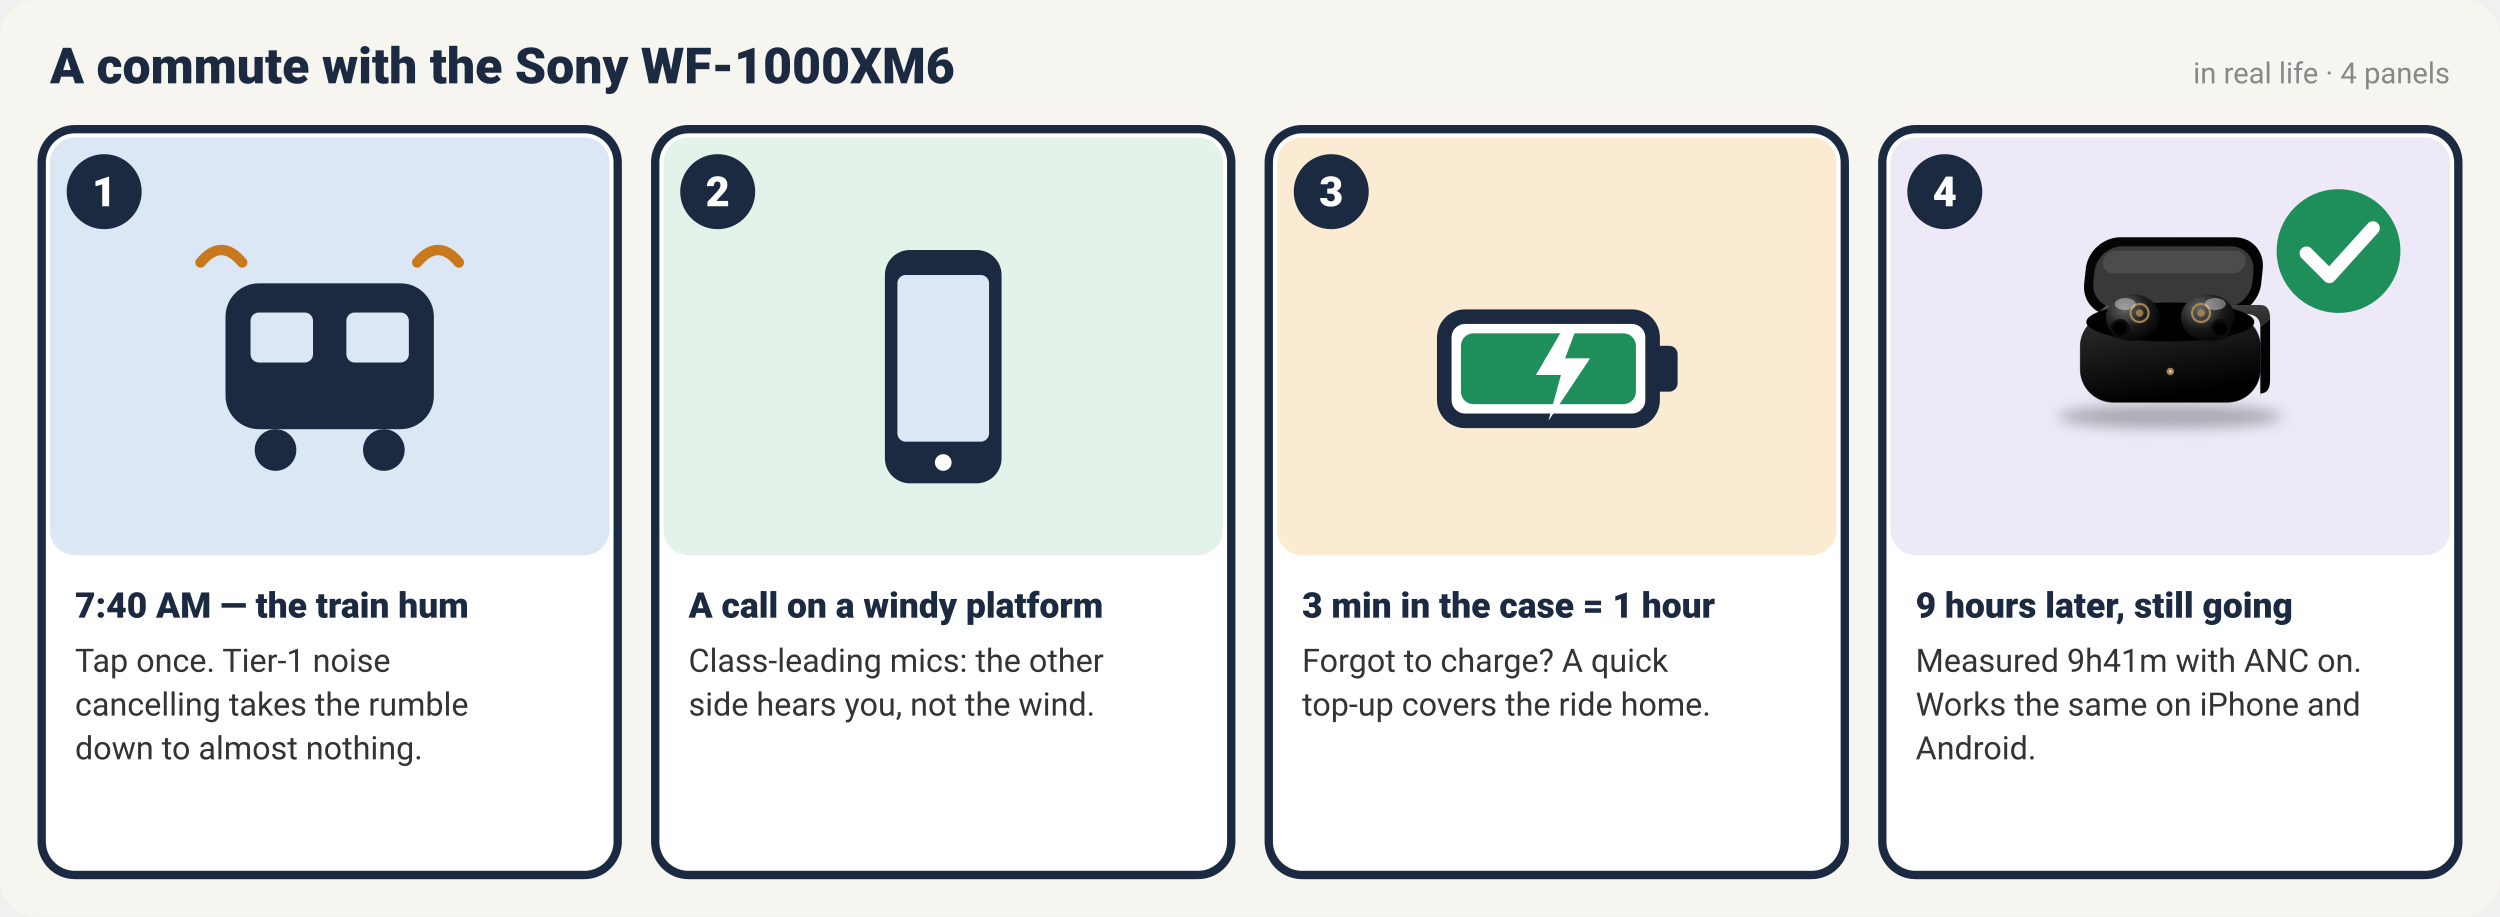
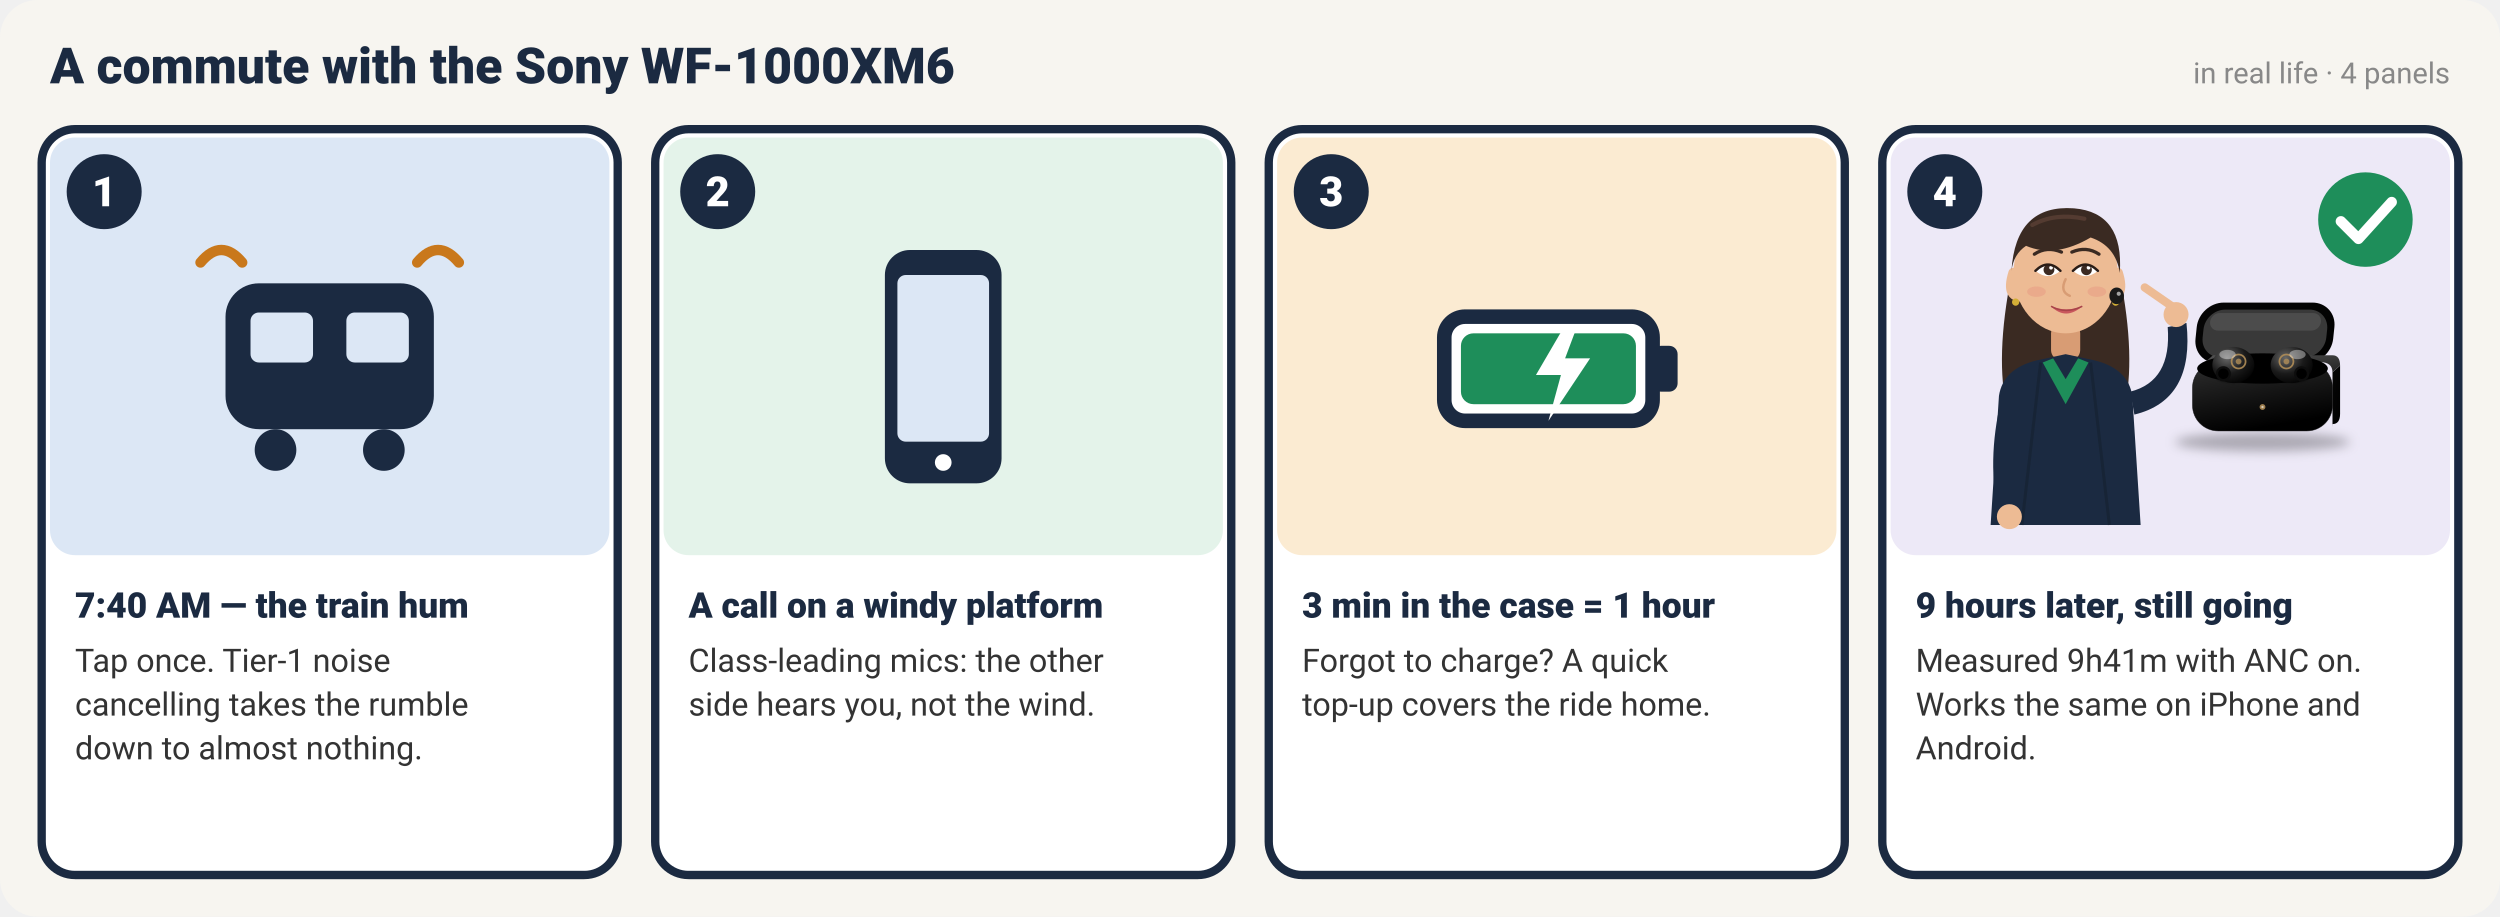
<svg xmlns="http://www.w3.org/2000/svg" viewBox="0 0 1200 440" role="img" aria-label="A commute with the Sony WF-1000XM6">
  <rect width="1200" height="440" rx="18" fill="#F7F5F0" />
  <text x="24" y="40" font-family="-apple-system,Segoe UI,Roboto,Helvetica,Arial,sans-serif" font-size="24" font-weight="800" fill="#1B2A41">A commute with the Sony WF-1000XM6</text>
  <text x="1176" y="40" text-anchor="end" font-family="-apple-system,Segoe UI,Roboto,Helvetica,Arial,sans-serif" font-size="14" fill="#888">in real life · 4 panels</text>
  <rect x="20.0" y="62" width="276.5" height="358" rx="16" fill="#fff" stroke="#1B2A41" stroke-width="4" />
  <rect x="24.0" y="66" width="268.5" height="200.48" rx="12" fill="#DCE7F5" />
  <circle cx="50.0" cy="92" r="18" fill="#1B2A41" />
  <text x="50.0" y="99" text-anchor="middle" font-family="-apple-system,Segoe UI,Roboto,Helvetica,Arial,sans-serif" font-size="20" font-weight="800" fill="#fff">1</text>
  <g transform="translate(88.25 106) scale(1.0)">
    <rect x="20" y="30" width="100" height="70" rx="16" fill="#1B2A41" />
    <rect x="32" y="44" width="30" height="24" rx="4" fill="#DCE7F5" />
    <rect x="78" y="44" width="30" height="24" rx="4" fill="#DCE7F5" />
    <circle cx="44" cy="110" r="10" fill="#1B2A41" />
    <circle cx="96" cy="110" r="10" fill="#1B2A41" />
    <path d="M 8 20 q 10 -12 20 0 M 112 20 q 10 -12 20 0" stroke="#C9781B" stroke-width="5" fill="none" stroke-linecap="round" />
  </g>
  <text x="36.0" y="296.48" font-family="-apple-system,Segoe UI,Roboto,Helvetica,Arial,sans-serif" font-size="17" font-weight="800" fill="#1B2A41">7:40 AM — the train hum</text>
  <text x="36.0" y="322.48" font-family="-apple-system,Segoe UI,Roboto,Helvetica,Arial,sans-serif" font-size="15.5" fill="#333">Tap once. Tier-1 noise</text>
  <text x="36.0" y="343.48" font-family="-apple-system,Segoe UI,Roboto,Helvetica,Arial,sans-serif" font-size="15.5" fill="#333">cancelling takes the rumble</text>
  <text x="36.0" y="364.48" font-family="-apple-system,Segoe UI,Roboto,Helvetica,Arial,sans-serif" font-size="15.5" fill="#333">down to almost nothing.</text>
  <rect x="314.5" y="62" width="276.5" height="358" rx="16" fill="#fff" stroke="#1B2A41" stroke-width="4" />
  <rect x="318.5" y="66" width="268.5" height="200.48" rx="12" fill="#E4F3EA" />
  <circle cx="344.5" cy="92" r="18" fill="#1B2A41" />
  <text x="344.5" y="99" text-anchor="middle" font-family="-apple-system,Segoe UI,Roboto,Helvetica,Arial,sans-serif" font-size="20" font-weight="800" fill="#fff">2</text>
  <g transform="translate(382.75 106) scale(1.0)">
    <rect x="42" y="14" width="56" height="112" rx="12" fill="#1B2A41" />
    <rect x="48" y="26" width="44" height="80" rx="4" fill="#DCE7F5" />
    <circle cx="70" cy="116" r="4" fill="#fff" />
  </g>
  <text x="330.5" y="296.48" font-family="-apple-system,Segoe UI,Roboto,Helvetica,Arial,sans-serif" font-size="17" font-weight="800" fill="#1B2A41">A call on a windy platform</text>
  <text x="330.5" y="322.48" font-family="-apple-system,Segoe UI,Roboto,Helvetica,Arial,sans-serif" font-size="15.5" fill="#333">Class-leading mics: the other</text>
  <text x="330.5" y="343.48" font-family="-apple-system,Segoe UI,Roboto,Helvetica,Arial,sans-serif" font-size="15.5" fill="#333">side hears you, not the wind.</text>
  <rect x="609.0" y="62" width="276.5" height="358" rx="16" fill="#fff" stroke="#1B2A41" stroke-width="4" />
  <rect x="613.0" y="66" width="268.5" height="200.48" rx="12" fill="#FBEBD2" />
  <circle cx="639.0" cy="92" r="18" fill="#1B2A41" />
  <text x="639.0" y="99" text-anchor="middle" font-family="-apple-system,Segoe UI,Roboto,Helvetica,Arial,sans-serif" font-size="20" font-weight="800" fill="#fff">3</text>
  <g transform="translate(677.25 106) scale(1.0)">
    <rect x="16" y="46" width="100" height="50" rx="10" fill="#fff" stroke="#1B2A41" stroke-width="7" />
    <rect x="116" y="60" width="12" height="22" rx="4" fill="#1B2A41" />
    <rect x="24" y="54" width="84" height="34" rx="6" fill="#1E8E5A" />
    <path d="M 74 50 L 60 74 h 12 l -6 22 l 20 -30 h -12 l 6 -16 z" fill="#fff" />
  </g>
  <text x="625.0" y="296.48" font-family="-apple-system,Segoe UI,Roboto,Helvetica,Arial,sans-serif" font-size="17" font-weight="800" fill="#1B2A41">3 min in the case = 1 hour</text>
  <text x="625.0" y="322.48" font-family="-apple-system,Segoe UI,Roboto,Helvetica,Arial,sans-serif" font-size="15.5" fill="#333">Forgot to charge? A quick</text>
  <text x="625.0" y="343.48" font-family="-apple-system,Segoe UI,Roboto,Helvetica,Arial,sans-serif" font-size="15.5" fill="#333">top-up covers the ride home.</text>
  <rect x="903.5" y="62" width="276.5" height="358" rx="16" fill="#fff" stroke="#1B2A41" stroke-width="4" />
  <rect x="907.5" y="66" width="268.5" height="200.48" rx="12" fill="#EDE9F7" />
  <circle cx="933.5" cy="92" r="18" fill="#1B2A41" />
  <text x="933.5" y="99" text-anchor="middle" font-family="-apple-system,Segoe UI,Roboto,Helvetica,Arial,sans-serif" font-size="20" font-weight="800" fill="#fff">4</text>
-   <g transform="translate(933.75 84) scale(0.36)">
+   <g transform="translate(911.5 72) scale(0.5)">
+     <path d="M 108 120 Q 92 200 104 250 L 216 250 Q 228 200 212 120 Q 160 40 108 120 Z" fill="#3A2A22" />
+     <rect x="146" y="166" width="28" height="36" rx="10" fill="#D89C74" />
+     <path d="M 96 236 Q 100 210 132 202 L 160 196 L 188 202 Q 220 210 224 236 L 232 360 L 88 360 Z" fill="#1B2A41" />
+     <path d="M 138 204 L 160 244 L 182 204 L 172 200 L 160 220 L 148 200 Z" fill="#1E8E5A" />
+     <path d="M 136 204 L 118 360 M 184 204 L 202 360" stroke="#14202F" stroke-width="3" fill="none" opacity="0.6" />
+     <path d="M 98 240 Q 84 300 96 350 L 116 348 Q 108 300 118 244 Z" fill="#1B2A41" />
+     <circle cx="106" cy="352" r="12" fill="#EDBB94" />
+     <ellipse cx="160" cy="118" rx="50" ry="58" fill="#EDBB94" />
+     <path d="M 110 118 q -8 26 12 22 M 210 118 q 8 26 -12 22" stroke="#EDBB94" stroke-width="10" stroke-linecap="round" fill="none" />
+     <path d="M 108 116 Q 112 52 168 56 Q 216 60 212 118 Q 208 92 184 84 Q 150 104 122 92 Q 110 100 108 116 Z" fill="#3A2A22" />
+     <path d="M 128 72 Q 150 60 178 66" stroke="#5A4034" stroke-width="4" fill="none" stroke-linecap="round" opacity="0.8" />
+     <path d="M 130 100 q 12 -8 26 -2 M 166 98 q 14 -6 26 2" stroke="#3A2A22" stroke-width="3.2" fill="none" stroke-linecap="round" />
+     <path d="M 131 116 q 12 -12 24 0 q -12 10 -24 0 z" fill="#fff" />
+     <circle cx="144" cy="115" r="5.2" fill="#3B2A22" />
+     <circle cx="146" cy="113" r="1.8" fill="#fff" />
+     <path d="M 131 116 q 12 -12 24 0" stroke="#2A1D17" stroke-width="2.4" fill="none" stroke-linecap="round" />
+     <path d="M 167 116 q 12 -12 24 0 q -12 10 -24 0 z" fill="#fff" />
+     <circle cx="180" cy="115" r="5.2" fill="#3B2A22" />
+     <circle cx="182" cy="113" r="1.8" fill="#fff" />
+     <path d="M 167 116 q 12 -12 24 0" stroke="#2A1D17" stroke-width="2.4" fill="none" stroke-linecap="round" />
+     <path d="M 160 124 q -6 12 4 16" stroke="#D89C74" stroke-width="2.4" fill="none" stroke-linecap="round" />
+     <path d="M 146 150 q 14 14 30 0 q -15 6 -30 0 z" fill="#C9575D" />
+     <path d="M 146 150 q 14 8 30 0" stroke="#A8434A" stroke-width="1.5" fill="none" />
+     <ellipse cx="132" cy="136" rx="9" ry="5" fill="#E58A7A" opacity="0.35" />
+     <ellipse cx="190" cy="136" rx="9" ry="5" fill="#E58A7A" opacity="0.35" />
+     <circle cx="112" cy="146" r="3.5" fill="#D4AF37" />
+     <circle cx="208" cy="146" r="3.5" fill="#D4AF37" />
+     <ellipse cx="209" cy="140" rx="7" ry="8" fill="#1A1A1A" />
+     <circle cx="211" cy="138" r="2" fill="#fff" opacity="0.6" />
+     <path d="M 222 232 Q 262 222 258 170 L 276 166 Q 284 240 226 254 Z" fill="#1B2A41" />
+     <circle cx="266" cy="158" r="12" fill="#EDBB94" />
+     <path d="M 262 150 L 236 132" stroke="#EDBB94" stroke-width="8" stroke-linecap="round" />
+   </g>
+   <g transform="translate(1002.0 122) scale(0.28)">
    <defs>
      <radialGradient id="s3-bg" cx="50%" cy="38%" r="72%">
        <stop offset="0" stop-color="#ffffff" />
        <stop offset="0.7" stop-color="#f3f3f1" />
        <stop offset="1" stop-color="#e4e4e1" />
      </radialGradient>
      <filter id="s3-blur" x="-30%" y="-80%" width="160%" height="300%">
        <feGaussianBlur stdDeviation="9" />
      </filter>
      <filter id="s3-soft" x="-20%" y="-20%" width="140%" height="140%">
        <feGaussianBlur stdDeviation="2.2" />
      </filter>
      <filter id="s3-glow" x="-50%" y="-50%" width="200%" height="200%">
        <feGaussianBlur stdDeviation="5" />
      </filter>
      <linearGradient id="s3-front" x1="0" y1="0" x2="0.35" y2="1">
        <stop offset="0" stop-color="#2f2f2f" />
        <stop offset="0.55" stop-color="#151515" />
        <stop offset="1" stop-color="#000000" />
      </linearGradient>
      <linearGradient id="s3-side" x1="0" y1="0" x2="1" y2="1">
        <stop offset="0" stop-color="#060606" />
        <stop offset="1" stop-color="#000000" />
      </linearGradient>
      <linearGradient id="s3-top" x1="0" y1="0" x2="1" y2="1">
        <stop offset="0" stop-color="#525252" />
        <stop offset="1" stop-color="#242424" />
      </linearGradient>
      <radialGradient id="s3-dome" cx="38%" cy="32%" r="75%">
        <stop offset="0" stop-color="#4d4d4d" />
        <stop offset="0.6" stop-color="#151515" />
        <stop offset="1" stop-color="#000000" />
      </radialGradient>
      <linearGradient id="s3-gloss" x1="0" y1="0" x2="1" y2="1">
        <stop offset="0" stop-color="#ffffff" stop-opacity="0.55" />
        <stop offset="0.5" stop-color="#ffffff" stop-opacity="0.05" />
        <stop offset="1" stop-color="#ffffff" stop-opacity="0" />
      </linearGradient>
      <linearGradient id="s3-screen" x1="0" y1="0" x2="1" y2="1">
        <stop offset="0" stop-color="#1d2a3a" />
        <stop offset="1" stop-color="#060a10" />
      </linearGradient>
      <linearGradient id="s3-metal" x1="0" y1="0" x2="1" y2="0">
        <stop offset="0" stop-color="#d9d9d6" />
        <stop offset="0.35" stop-color="#f4f4f2" />
        <stop offset="0.65" stop-color="#bdbdb9" />
        <stop offset="1" stop-color="#e6e6e3" />
      </linearGradient>
      <linearGradient id="s3-accent" x1="0" y1="0" x2="0" y2="1">
        <stop offset="0" stop-color="#c8b08b" />
        <stop offset="1" stop-color="#896d41" />
      </linearGradient>
      <linearGradient id="s3-lens" x1="0" y1="0" x2="1" y2="1">
        <stop offset="0" stop-color="#5a6470" />
        <stop offset="0.45" stop-color="#1c2129" />
        <stop offset="0.55" stop-color="#2b323c" />
        <stop offset="1" stop-color="#0c0f14" />
      </linearGradient>
    </defs>
    <ellipse cx="300" cy="322" rx="150" ry="16" fill="#000" opacity="0.28" filter="url(#s3-blur)" />
    <g transform="translate(300 175) skewX(-6)">
      <rect x="-118" y="-92" width="236" height="104" rx="42" fill="url(#s3-side)" />
      <rect x="-106" y="-80" width="212" height="82" rx="34" fill="#393939" />
      <rect x="-96" y="-74" width="190" height="30" rx="15" fill="#fff" opacity="0.10" />
    </g>
    <path d="M 420 202.6 L 433.0 190.9 L 433.0 273.7 Q 433.0 291.3 419.8 291.3 L 420 296.4 Z" fill="url(#s3-side)" />
    <path d="M 202.0 185 L 215.0 173.3 L 419.8 173.3 Q 433.0 173.3 433.0 190.9 L 420 202.6 Q 420 185 398.0 185 Z" fill="url(#s3-top)" />
    <rect x="180" y="185" width="240" height="118" rx="44" fill="url(#s3-front)" />
    <rect x="180" y="185" width="240" height="118" rx="44" fill="none" stroke="#000000" stroke-width="1.2" opacity="0.6" />
    <path d="M 224 188 L 376 188" stroke="#fff" stroke-opacity="0.35" stroke-width="2" stroke-linecap="round" />
    <ellipse cx="300" cy="196" rx="112" ry="26" fill="#000000" />
    <ellipse cx="300" cy="194" rx="104" ry="20" fill="#000000" />
    <circle cx="300" cy="262" r="5" fill="#B08D57" opacity="0.9" />
    <circle cx="300" cy="262" r="2" fill="#fff" opacity="0.6" />
    <radialGradient id="s3-b250" cx="35%" cy="30%" r="80%">
      <stop offset="0" stop-color="#666666" />
      <stop offset="0.55" stop-color="#1A1A1A" />
      <stop offset="1" stop-color="#000000" />
    </radialGradient>
    <ellipse cx="250" cy="212" rx="30" ry="9" fill="#000" opacity="0.35" filter="url(#s3-soft)" />
    <ellipse cx="250" cy="190" rx="36" ry="31" fill="url(#s3-b250)" />
    <circle cx="233" cy="205" r="13" fill="#0d0d0d" />
    <circle cx="233" cy="205" r="9" fill="#000000" />
    <circle cx="259" cy="184" r="12" fill="none" stroke="#B08D57" stroke-width="3" opacity="0.9" />
    <circle cx="259" cy="184" r="5" fill="#B08D57" opacity="0.8" />
    <ellipse cx="240" cy="172" rx="14" ry="8" fill="#fff" opacity="0.38" />
    <radialGradient id="s3-b350" cx="35%" cy="30%" r="80%">
      <stop offset="0" stop-color="#666666" />
      <stop offset="0.55" stop-color="#1A1A1A" />
      <stop offset="1" stop-color="#000000" />
    </radialGradient>
    <ellipse cx="350" cy="212" rx="30" ry="9" fill="#000" opacity="0.35" filter="url(#s3-soft)" />
    <ellipse cx="350" cy="190" rx="36" ry="31" fill="url(#s3-b350)" />
    <circle cx="367" cy="205" r="13" fill="#0d0d0d" />
    <circle cx="367" cy="205" r="9" fill="#000000" />
    <circle cx="341" cy="184" r="12" fill="none" stroke="#B08D57" stroke-width="3" opacity="0.9" />
    <circle cx="341" cy="184" r="5" fill="#B08D57" opacity="0.8" />
    <ellipse cx="360" cy="172" rx="14" ry="8" fill="#fff" opacity="0.38" />
  </g>
-   <g transform="translate(1084.0 82) scale(0.55)">
+   <g transform="translate(1106.0 76) scale(0.42)">
    <circle cx="70" cy="70" r="54" fill="#1E8E5A" />
    <path d="M 42 72 L 62 92 L 100 50" fill="none" stroke="#fff" stroke-width="12" stroke-linecap="round" stroke-linejoin="round" />
  </g>
  <text x="919.5" y="296.48" font-family="-apple-system,Segoe UI,Roboto,Helvetica,Arial,sans-serif" font-size="17" font-weight="800" fill="#1B2A41">9 hours later, still going</text>
  <text x="919.5" y="322.48" font-family="-apple-system,Segoe UI,Roboto,Helvetica,Arial,sans-serif" font-size="15.5" fill="#333">Measured 9h41m with ANC on.</text>
  <text x="919.5" y="343.48" font-family="-apple-system,Segoe UI,Roboto,Helvetica,Arial,sans-serif" font-size="15.5" fill="#333">Works the same on iPhone and</text>
  <text x="919.5" y="364.48" font-family="-apple-system,Segoe UI,Roboto,Helvetica,Arial,sans-serif" font-size="15.5" fill="#333">Android.</text>
</svg>
